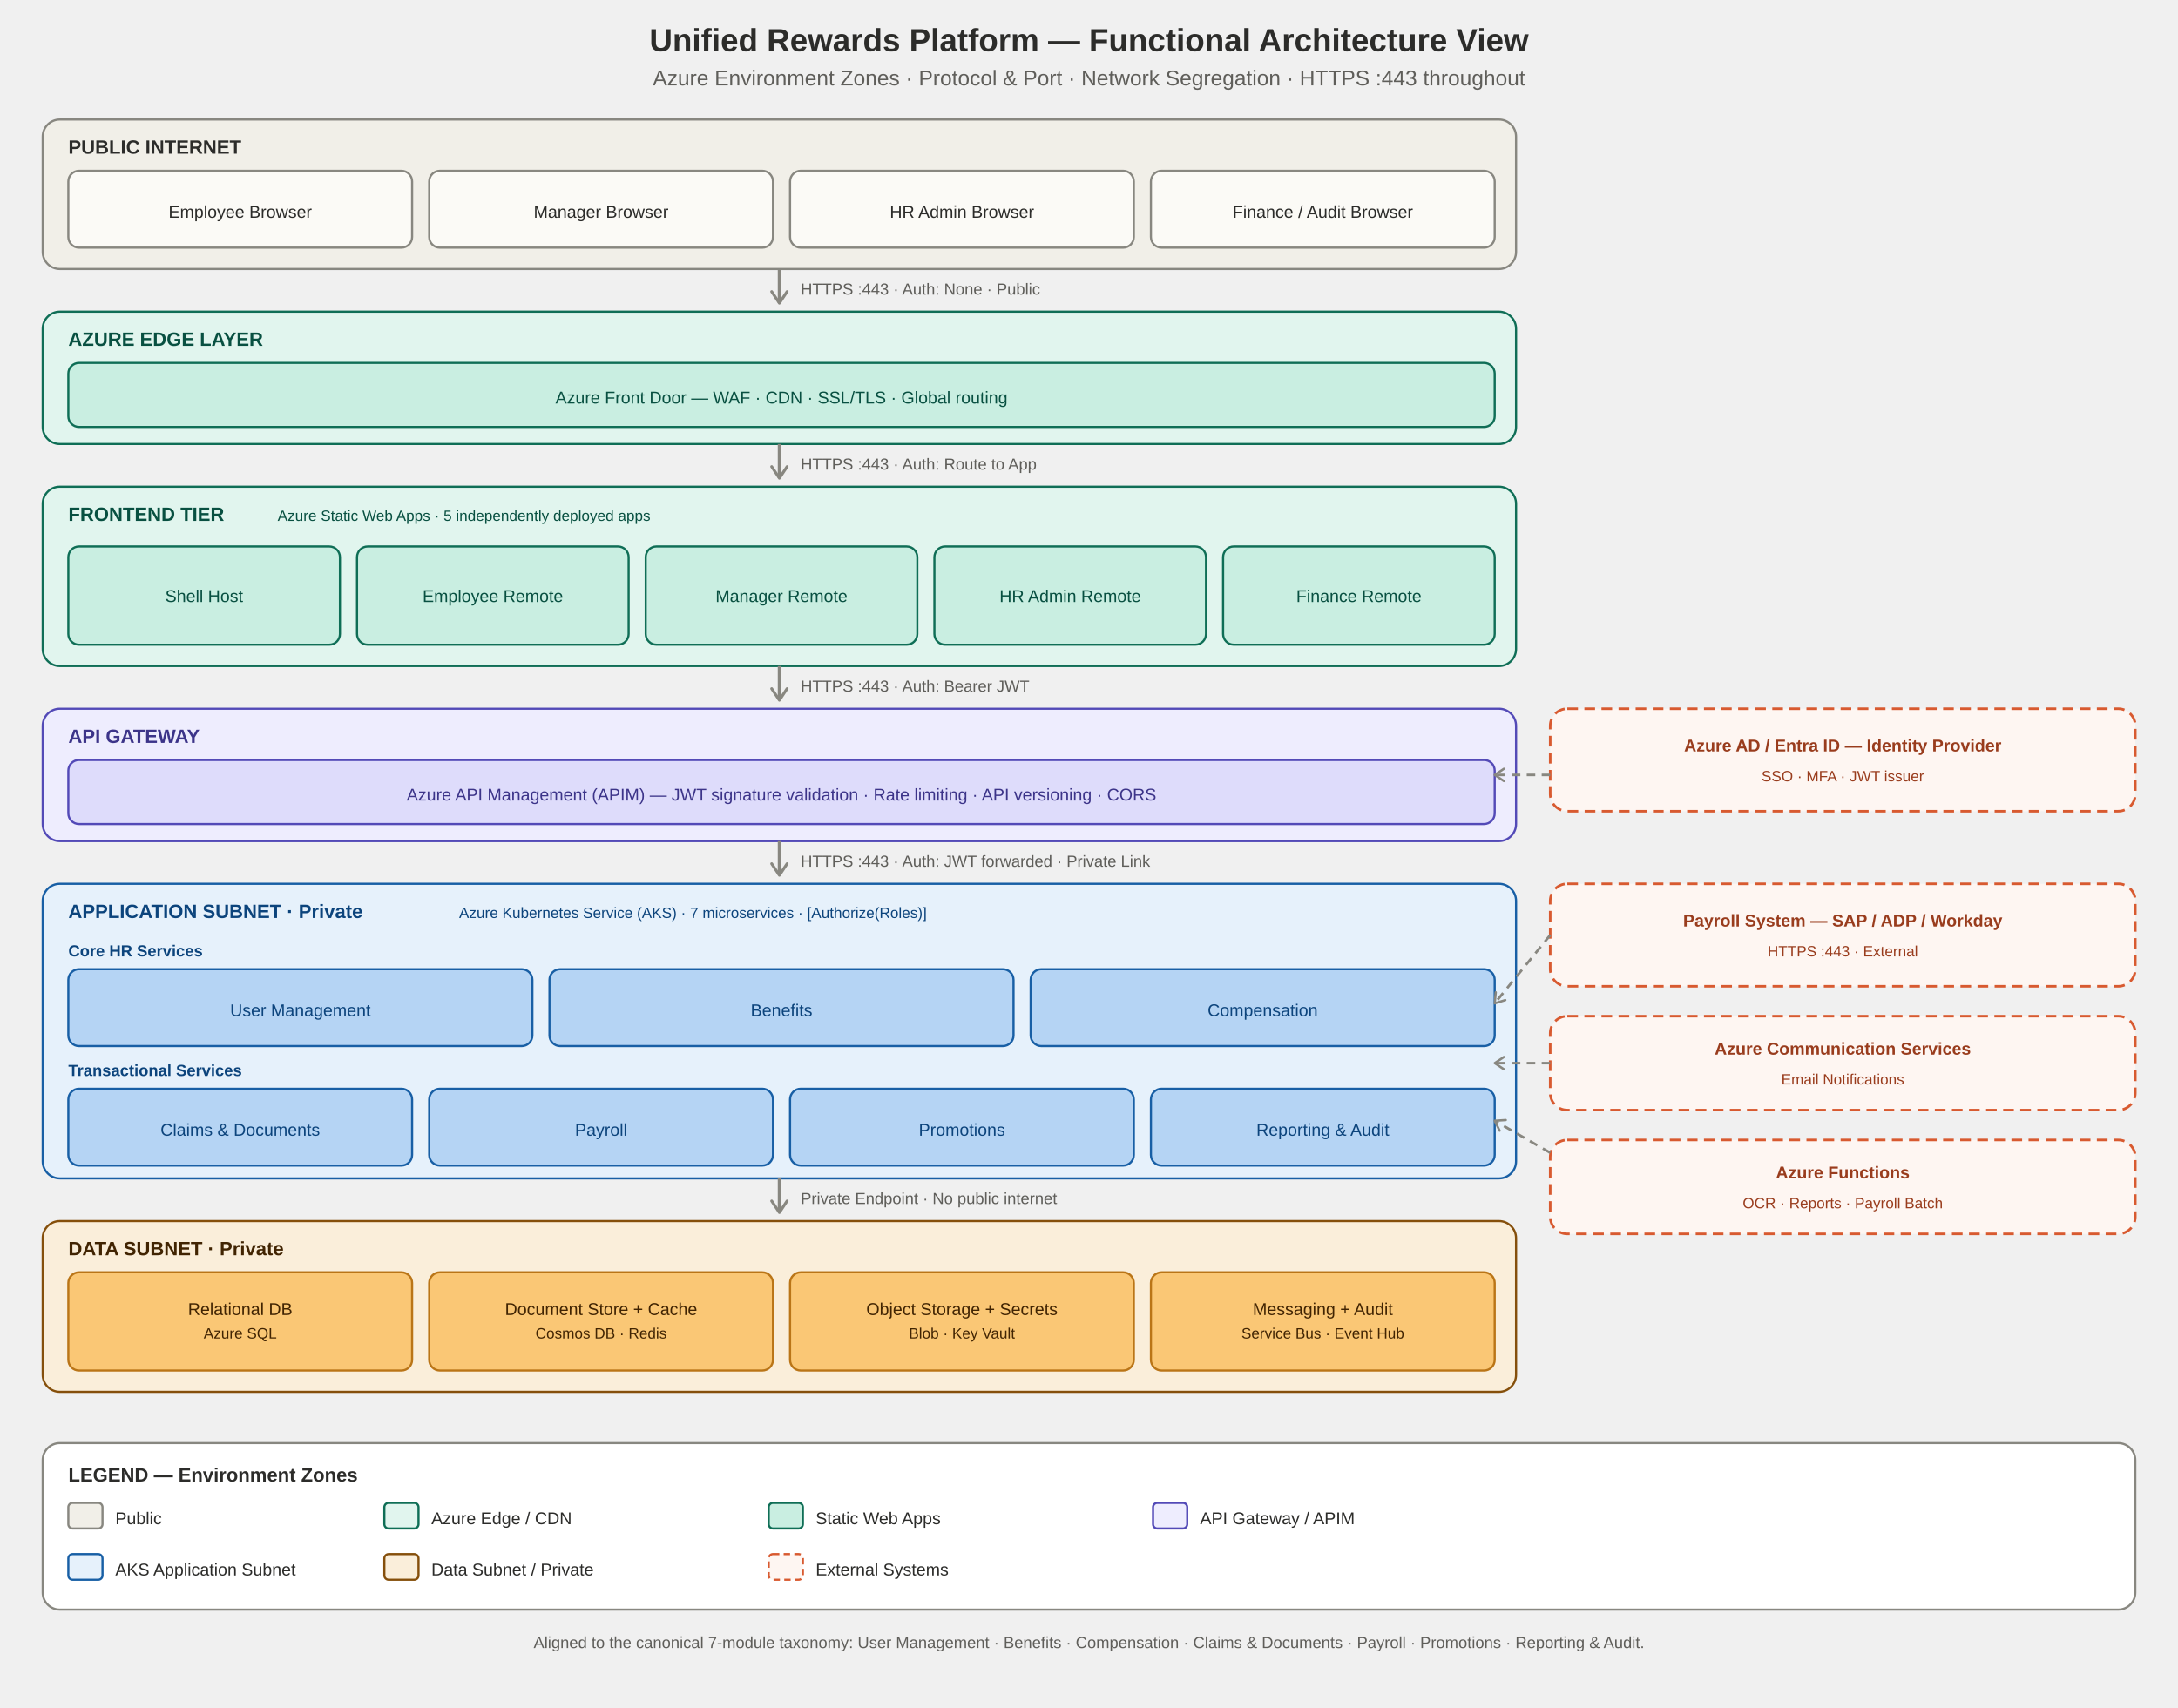
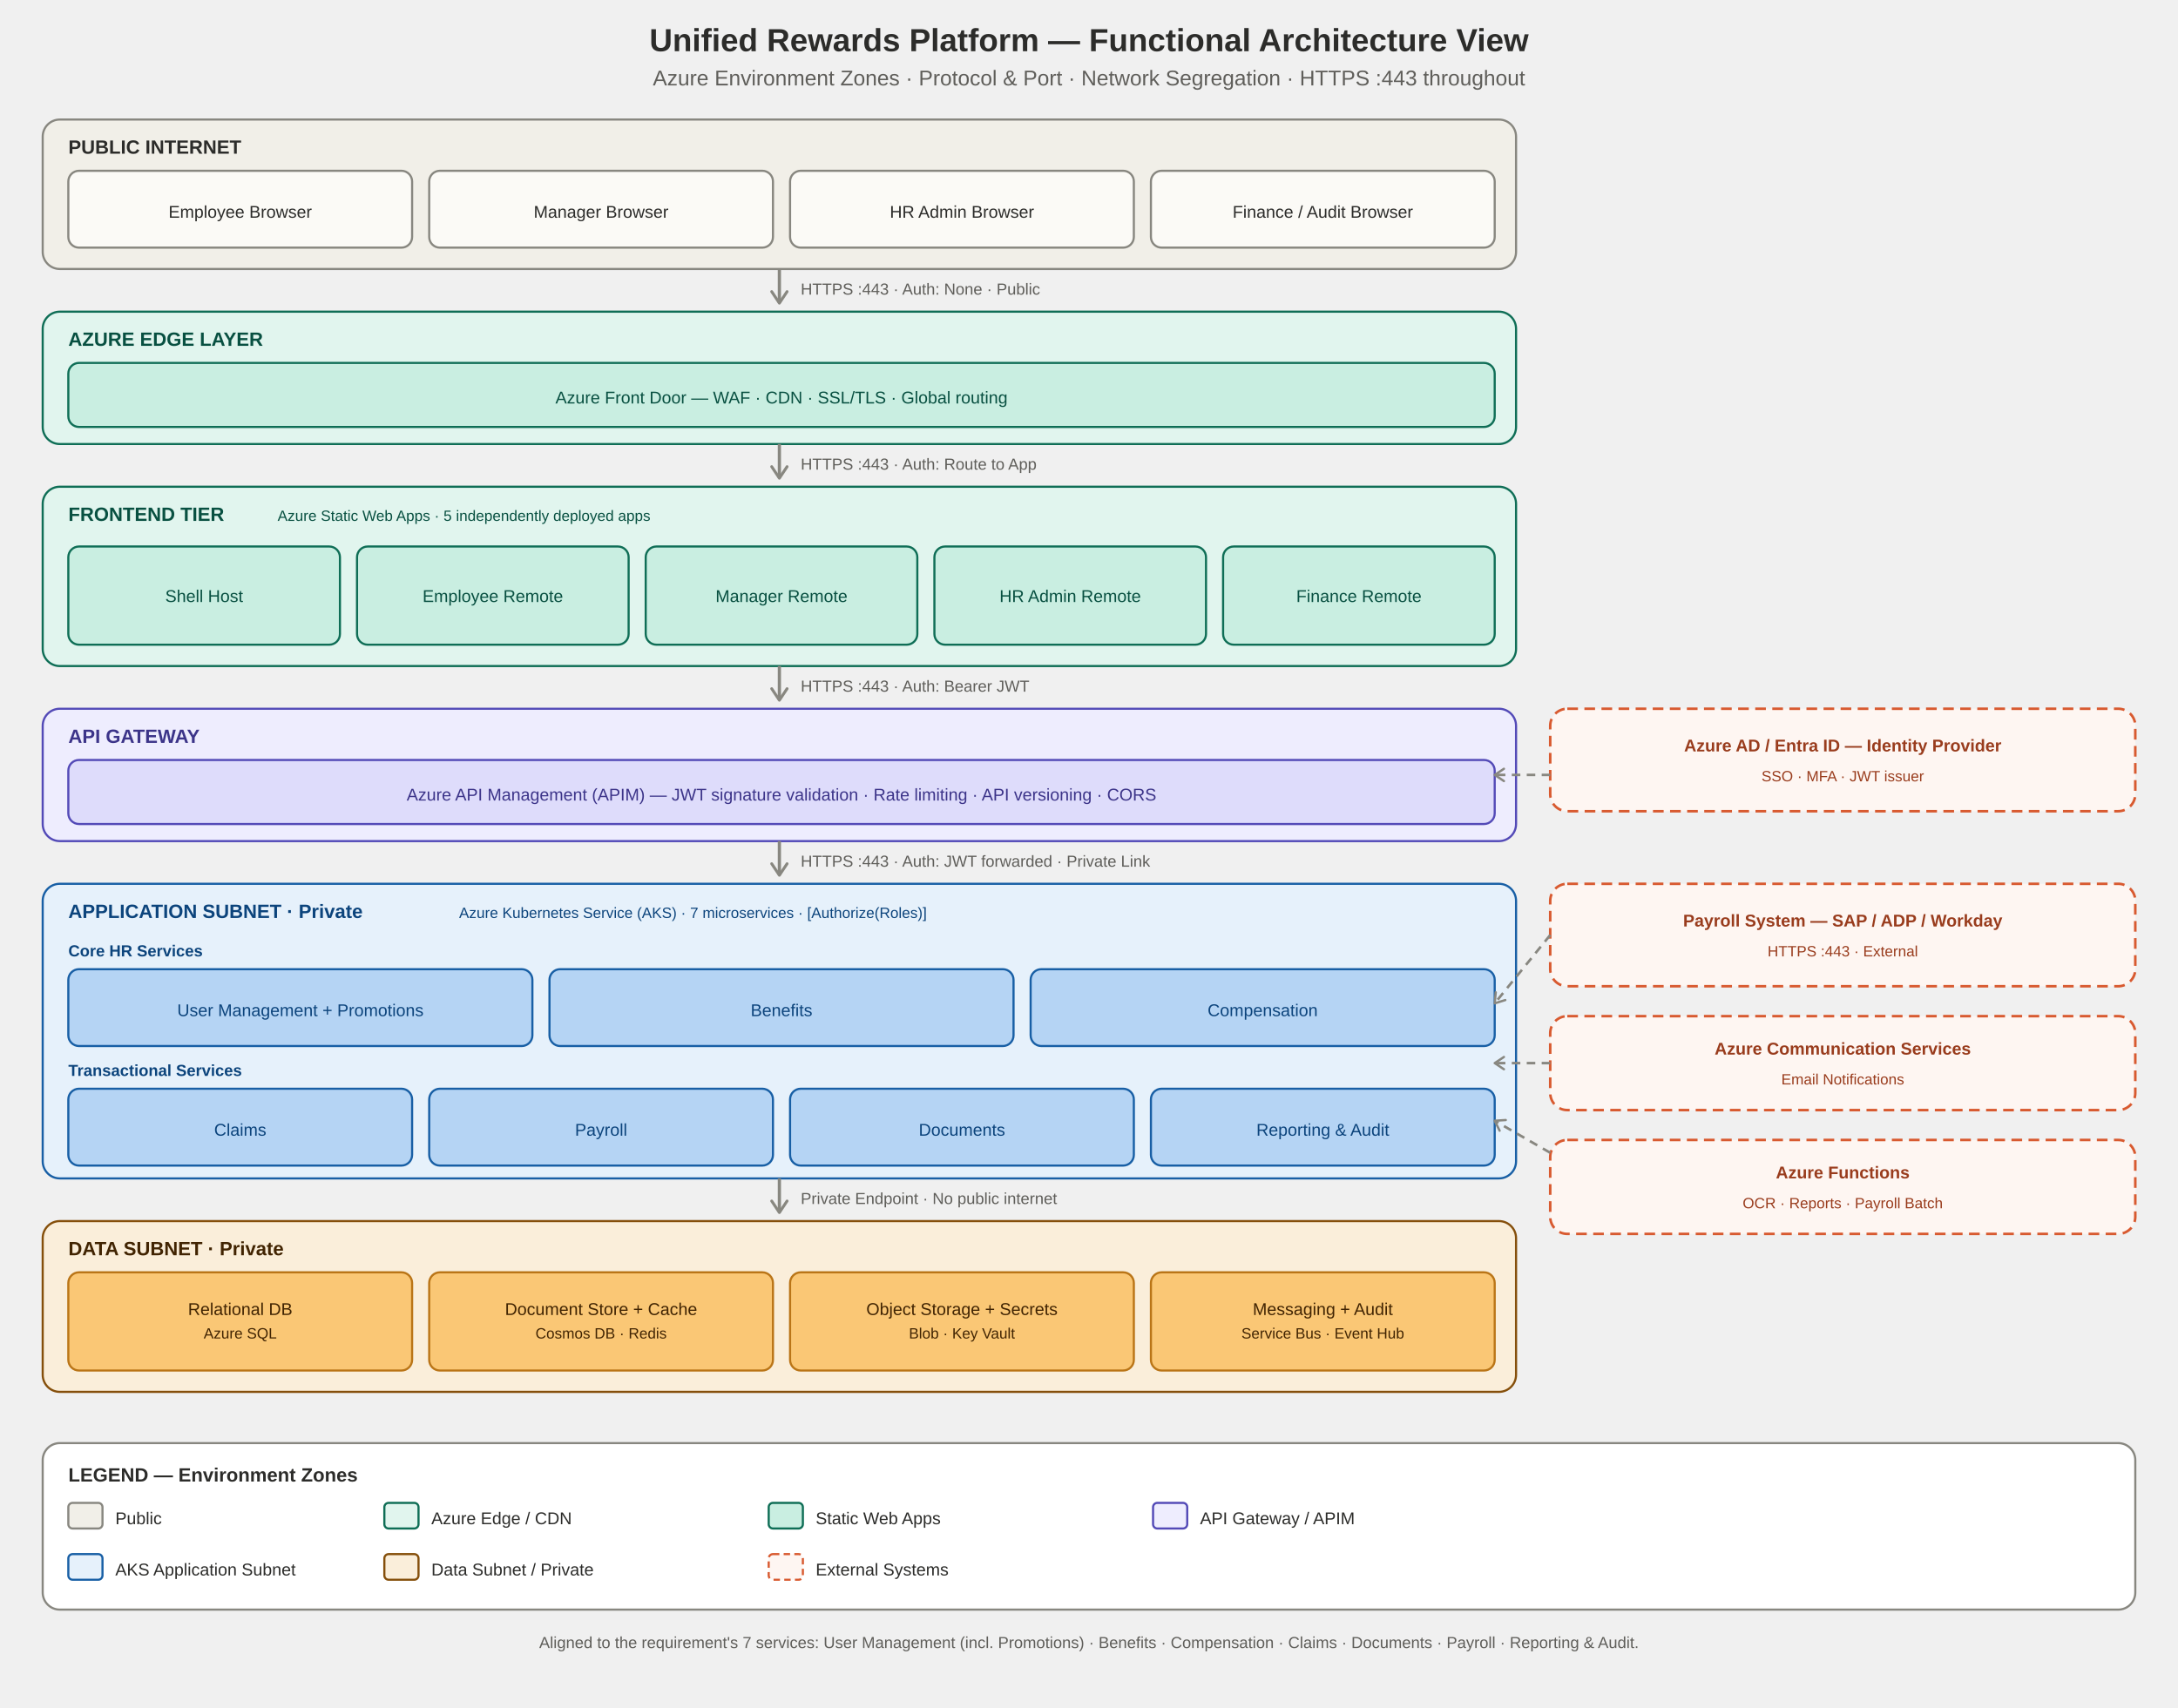
<svg xmlns="http://www.w3.org/2000/svg" width="1020" height="800" viewBox="0 0 1020 800" font-family="'Segoe UI', Arial, sans-serif">
  <defs>
    <marker id="arr" viewBox="0 0 10 10" refX="8" refY="5" markerWidth="6" markerHeight="6" orient="auto-start-reverse">
      <path d="M2 1L8 5L2 9" fill="none" stroke="#888780" stroke-width="1.5" stroke-linecap="round" stroke-linejoin="round" />
    </marker>
  </defs>
  <text x="510" y="24" text-anchor="middle" font-size="15" font-weight="700" fill="#2C2C2A">Unified Rewards Platform — Functional Architecture View</text>
  <text x="510" y="40" text-anchor="middle" font-size="10" fill="#5F5E5A">Azure Environment Zones · Protocol &amp; Port · Network Segregation · HTTPS :443 throughout</text>
  <rect x="20" y="56" width="690" height="70" rx="8" fill="#F1EFE8" stroke="#888780" stroke-width="1" />
  <text x="32" y="72" font-size="9" font-weight="700" fill="#2C2C2A">PUBLIC INTERNET</text>
  <rect x="32" y="80" width="161" height="36" rx="5" fill="#FBFAF6" stroke="#888780" stroke-width="1" />
  <text x="112.5" y="102" text-anchor="middle" font-size="8" fill="#2C2C2A">Employee Browser</text>
  <rect x="201" y="80" width="161" height="36" rx="5" fill="#FBFAF6" stroke="#888780" stroke-width="1" />
  <text x="281.5" y="102" text-anchor="middle" font-size="8" fill="#2C2C2A">Manager Browser</text>
  <rect x="370" y="80" width="161" height="36" rx="5" fill="#FBFAF6" stroke="#888780" stroke-width="1" />
  <text x="450.5" y="102" text-anchor="middle" font-size="8" fill="#2C2C2A">HR Admin Browser</text>
  <rect x="539" y="80" width="161" height="36" rx="5" fill="#FBFAF6" stroke="#888780" stroke-width="1" />
  <text x="619.5" y="102" text-anchor="middle" font-size="8" fill="#2C2C2A">Finance / Audit Browser</text>
  <line x1="365" y1="126" x2="365" y2="142" stroke="#888780" stroke-width="1.5" marker-end="url(#arr)" />
  <text x="375" y="138" font-size="7.5" fill="#5F5E5A">HTTPS :443  ·  Auth: None  ·  Public</text>
  <rect x="20" y="146" width="690" height="62" rx="8" fill="#E1F5EE" stroke="#0F6E56" stroke-width="1" />
  <text x="32" y="162" font-size="9" font-weight="700" fill="#085041">AZURE EDGE LAYER</text>
  <rect x="32" y="170" width="668" height="30" rx="5" fill="#C9EEE1" stroke="#0F6E56" stroke-width="1" />
  <text x="366" y="189" text-anchor="middle" font-size="8" fill="#085041">Azure Front Door — WAF · CDN · SSL/TLS · Global routing</text>
  <line x1="365" y1="208" x2="365" y2="224" stroke="#888780" stroke-width="1.5" marker-end="url(#arr)" />
  <text x="375" y="220" font-size="7.5" fill="#5F5E5A">HTTPS :443  ·  Auth: Route to App</text>
  <rect x="20" y="228" width="690" height="84" rx="8" fill="#E1F5EE" stroke="#0F6E56" stroke-width="1" />
  <text x="32" y="244" font-size="9" font-weight="700" fill="#085041">FRONTEND TIER</text>
  <text x="130" y="244" font-size="7" fill="#085041">Azure Static Web Apps · 5 independently deployed apps</text>
  <rect x="32" y="256" width="127.2" height="46" rx="5" fill="#C9EEE1" stroke="#0F6E56" stroke-width="1" />
  <text x="95.6" y="282" text-anchor="middle" font-size="8" fill="#085041">Shell Host</text>
  <rect x="167.2" y="256" width="127.2" height="46" rx="5" fill="#C9EEE1" stroke="#0F6E56" stroke-width="1" />
  <text x="230.8" y="282" text-anchor="middle" font-size="8" fill="#085041">Employee Remote</text>
  <rect x="302.4" y="256" width="127.2" height="46" rx="5" fill="#C9EEE1" stroke="#0F6E56" stroke-width="1" />
  <text x="366" y="282" text-anchor="middle" font-size="8" fill="#085041">Manager Remote</text>
  <rect x="437.6" y="256" width="127.2" height="46" rx="5" fill="#C9EEE1" stroke="#0F6E56" stroke-width="1" />
  <text x="501.2" y="282" text-anchor="middle" font-size="8" fill="#085041">HR Admin Remote</text>
  <rect x="572.8" y="256" width="127.2" height="46" rx="5" fill="#C9EEE1" stroke="#0F6E56" stroke-width="1" />
  <text x="636.4" y="282" text-anchor="middle" font-size="8" fill="#085041">Finance Remote</text>
  <line x1="365" y1="312" x2="365" y2="328" stroke="#888780" stroke-width="1.5" marker-end="url(#arr)" />
  <text x="375" y="324" font-size="7.5" fill="#5F5E5A">HTTPS :443  ·  Auth: Bearer JWT</text>
  <rect x="20" y="332" width="690" height="62" rx="8" fill="#EEEDFE" stroke="#534AB7" stroke-width="1" />
  <text x="32" y="348" font-size="9" font-weight="700" fill="#3C3489">API GATEWAY</text>
  <rect x="32" y="356" width="668" height="30" rx="5" fill="#DEDCFB" stroke="#534AB7" stroke-width="1" />
  <text x="366" y="375" text-anchor="middle" font-size="8" fill="#3C3489">Azure API Management (APIM) — JWT signature validation · Rate limiting · API versioning · CORS</text>
  <line x1="365" y1="394" x2="365" y2="410" stroke="#888780" stroke-width="1.5" marker-end="url(#arr)" />
  <text x="375" y="406" font-size="7.5" fill="#5F5E5A">HTTPS :443  ·  Auth: JWT forwarded  ·  Private Link</text>
  <rect x="20" y="414" width="690" height="138" rx="8" fill="#E6F1FB" stroke="#185FA5" stroke-width="1" />
  <text x="32" y="430" font-size="9" font-weight="700" fill="#0C447C">APPLICATION SUBNET · Private</text>
  <text x="215" y="430" font-size="7" fill="#0C447C">Azure Kubernetes Service (AKS) · 7 microservices · [Authorize(Roles)]</text>
  <text x="32" y="448" font-size="7.5" font-weight="700" fill="#0C447C">Core HR Services</text>
  <rect x="32" y="454" width="217.33" height="36" rx="5" fill="#B5D4F4" stroke="#185FA5" stroke-width="1" />
-   <text x="140.67" y="476" text-anchor="middle" font-size="8" fill="#0C447C">User Management</text>
+   <text x="140.67" y="476" text-anchor="middle" font-size="8" fill="#0C447C">User Management + Promotions</text>
  <rect x="257.33" y="454" width="217.33" height="36" rx="5" fill="#B5D4F4" stroke="#185FA5" stroke-width="1" />
  <text x="366" y="476" text-anchor="middle" font-size="8" fill="#0C447C">Benefits</text>
  <rect x="482.67" y="454" width="217.33" height="36" rx="5" fill="#B5D4F4" stroke="#185FA5" stroke-width="1" />
  <text x="591.33" y="476" text-anchor="middle" font-size="8" fill="#0C447C">Compensation</text>
  <text x="32" y="504" font-size="7.5" font-weight="700" fill="#0C447C">Transactional Services</text>
  <rect x="32" y="510" width="161" height="36" rx="5" fill="#B5D4F4" stroke="#185FA5" stroke-width="1" />
-   <text x="112.5" y="532" text-anchor="middle" font-size="8" fill="#0C447C">Claims &amp; Documents</text>
+   <text x="112.5" y="532" text-anchor="middle" font-size="8" fill="#0C447C">Claims</text>
  <rect x="201" y="510" width="161" height="36" rx="5" fill="#B5D4F4" stroke="#185FA5" stroke-width="1" />
  <text x="281.5" y="532" text-anchor="middle" font-size="8" fill="#0C447C">Payroll</text>
  <rect x="370" y="510" width="161" height="36" rx="5" fill="#B5D4F4" stroke="#185FA5" stroke-width="1" />
-   <text x="450.5" y="532" text-anchor="middle" font-size="8" fill="#0C447C">Promotions</text>
+   <text x="450.5" y="532" text-anchor="middle" font-size="8" fill="#0C447C">Documents</text>
  <rect x="539" y="510" width="161" height="36" rx="5" fill="#B5D4F4" stroke="#185FA5" stroke-width="1" />
  <text x="619.5" y="532" text-anchor="middle" font-size="8" fill="#0C447C">Reporting &amp; Audit</text>
  <line x1="365" y1="552" x2="365" y2="568" stroke="#888780" stroke-width="1.5" marker-end="url(#arr)" />
  <text x="375" y="564" font-size="7.5" fill="#5F5E5A">Private Endpoint  ·  No public internet</text>
  <rect x="20" y="572" width="690" height="80" rx="8" fill="#FAEEDA" stroke="#854F0B" stroke-width="1" />
  <text x="32" y="588" font-size="9" font-weight="700" fill="#412402">DATA SUBNET · Private</text>
  <rect x="32" y="596" width="161" height="46" rx="5" fill="#FAC775" stroke="#BA7517" stroke-width="1" />
  <text x="112.5" y="616" text-anchor="middle" font-size="8" fill="#412402">Relational DB</text>
  <text x="112.5" y="627" text-anchor="middle" font-size="7" fill="#412402">Azure SQL</text>
  <rect x="201" y="596" width="161" height="46" rx="5" fill="#FAC775" stroke="#BA7517" stroke-width="1" />
  <text x="281.5" y="616" text-anchor="middle" font-size="8" fill="#412402">Document Store + Cache</text>
  <text x="281.5" y="627" text-anchor="middle" font-size="7" fill="#412402">Cosmos DB · Redis</text>
  <rect x="370" y="596" width="161" height="46" rx="5" fill="#FAC775" stroke="#BA7517" stroke-width="1" />
  <text x="450.5" y="616" text-anchor="middle" font-size="8" fill="#412402">Object Storage + Secrets</text>
  <text x="450.5" y="627" text-anchor="middle" font-size="7" fill="#412402">Blob · Key Vault</text>
  <rect x="539" y="596" width="161" height="46" rx="5" fill="#FAC775" stroke="#BA7517" stroke-width="1" />
  <text x="619.5" y="616" text-anchor="middle" font-size="8" fill="#412402">Messaging + Audit</text>
  <text x="619.5" y="627" text-anchor="middle" font-size="7" fill="#412402">Service Bus · Event Hub</text>
  <rect x="726" y="414" width="274" height="48" rx="8" fill="#FEF6F2" stroke="#D85A30" stroke-width="1.2" stroke-dasharray="5 3" />
  <text x="863" y="434" text-anchor="middle" font-size="8" font-weight="700" fill="#993C1D">Payroll System — SAP / ADP / Workday</text>
  <text x="863" y="448" text-anchor="middle" font-size="7" fill="#993C1D">HTTPS :443  ·  External</text>
  <line x1="726" y1="438" x2="700" y2="470" stroke="#888780" stroke-width="1.2" stroke-dasharray="4 3" marker-end="url(#arr)" />
  <rect x="726" y="332" width="274" height="48" rx="8" fill="#FEF6F2" stroke="#D85A30" stroke-width="1.2" stroke-dasharray="5 3" />
  <text x="863" y="352" text-anchor="middle" font-size="8" font-weight="700" fill="#993C1D">Azure AD / Entra ID — Identity Provider</text>
  <text x="863" y="366" text-anchor="middle" font-size="7" fill="#993C1D">SSO · MFA · JWT issuer</text>
  <line x1="726" y1="363" x2="700" y2="363" stroke="#888780" stroke-width="1.2" stroke-dasharray="4 3" marker-end="url(#arr)" />
  <rect x="726" y="476" width="274" height="44" rx="8" fill="#FEF6F2" stroke="#D85A30" stroke-width="1.2" stroke-dasharray="5 3" />
  <text x="863" y="494" text-anchor="middle" font-size="8" font-weight="700" fill="#993C1D">Azure Communication Services</text>
  <text x="863" y="508" text-anchor="middle" font-size="7" fill="#993C1D">Email Notifications</text>
  <line x1="726" y1="498" x2="700" y2="498" stroke="#888780" stroke-width="1.2" stroke-dasharray="4 3" marker-end="url(#arr)" />
  <rect x="726" y="534" width="274" height="44" rx="8" fill="#FEF6F2" stroke="#D85A30" stroke-width="1.2" stroke-dasharray="5 3" />
  <text x="863" y="552" text-anchor="middle" font-size="8" font-weight="700" fill="#993C1D">Azure Functions</text>
  <text x="863" y="566" text-anchor="middle" font-size="7" fill="#993C1D">OCR · Reports · Payroll Batch</text>
  <line x1="726" y1="540" x2="700" y2="525" stroke="#888780" stroke-width="1.2" stroke-dasharray="4 3" marker-end="url(#arr)" />
  <rect x="20" y="676" width="980" height="78" rx="8" fill="#FFFFFF" stroke="#888780" stroke-width="1" />
  <text x="32" y="694" font-size="9" font-weight="700" fill="#2C2C2A">LEGEND — Environment Zones</text>
  <rect x="32" y="704" width="16" height="12" rx="2" fill="#F1EFE8" stroke="#888780" stroke-width="1" />
  <text x="54" y="714" font-size="8" fill="#2C2C2A">Public</text>
  <rect x="180" y="704" width="16" height="12" rx="2" fill="#E1F5EE" stroke="#0F6E56" stroke-width="1" />
  <text x="202" y="714" font-size="8" fill="#2C2C2A">Azure Edge / CDN</text>
  <rect x="360" y="704" width="16" height="12" rx="2" fill="#C9EEE1" stroke="#0F6E56" stroke-width="1" />
  <text x="382" y="714" font-size="8" fill="#2C2C2A">Static Web Apps</text>
  <rect x="540" y="704" width="16" height="12" rx="2" fill="#EEEDFE" stroke="#534AB7" stroke-width="1" />
  <text x="562" y="714" font-size="8" fill="#2C2C2A">API Gateway / APIM</text>
  <rect x="32" y="728" width="16" height="12" rx="2" fill="#E6F1FB" stroke="#185FA5" stroke-width="1" />
  <text x="54" y="738" font-size="8" fill="#2C2C2A">AKS Application Subnet</text>
  <rect x="180" y="728" width="16" height="12" rx="2" fill="#FAEEDA" stroke="#854F0B" stroke-width="1" />
  <text x="202" y="738" font-size="8" fill="#2C2C2A">Data Subnet / Private</text>
  <rect x="360" y="728" width="16" height="12" rx="2" fill="#FEF6F2" stroke="#D85A30" stroke-width="1" stroke-dasharray="3 2" />
  <text x="382" y="738" font-size="8" fill="#2C2C2A">External Systems</text>
-   <text x="510" y="772" text-anchor="middle" font-size="7.5" fill="#5F5E5A">Aligned to the canonical 7-module taxonomy: User Management · Benefits · Compensation · Claims &amp; Documents · Payroll · Promotions · Reporting &amp; Audit.</text>
+   <text x="510" y="772" text-anchor="middle" font-size="7.5" fill="#5F5E5A">Aligned to the requirement's 7 services: User Management (incl. Promotions) · Benefits · Compensation · Claims · Documents · Payroll · Reporting &amp; Audit.</text>
</svg>
